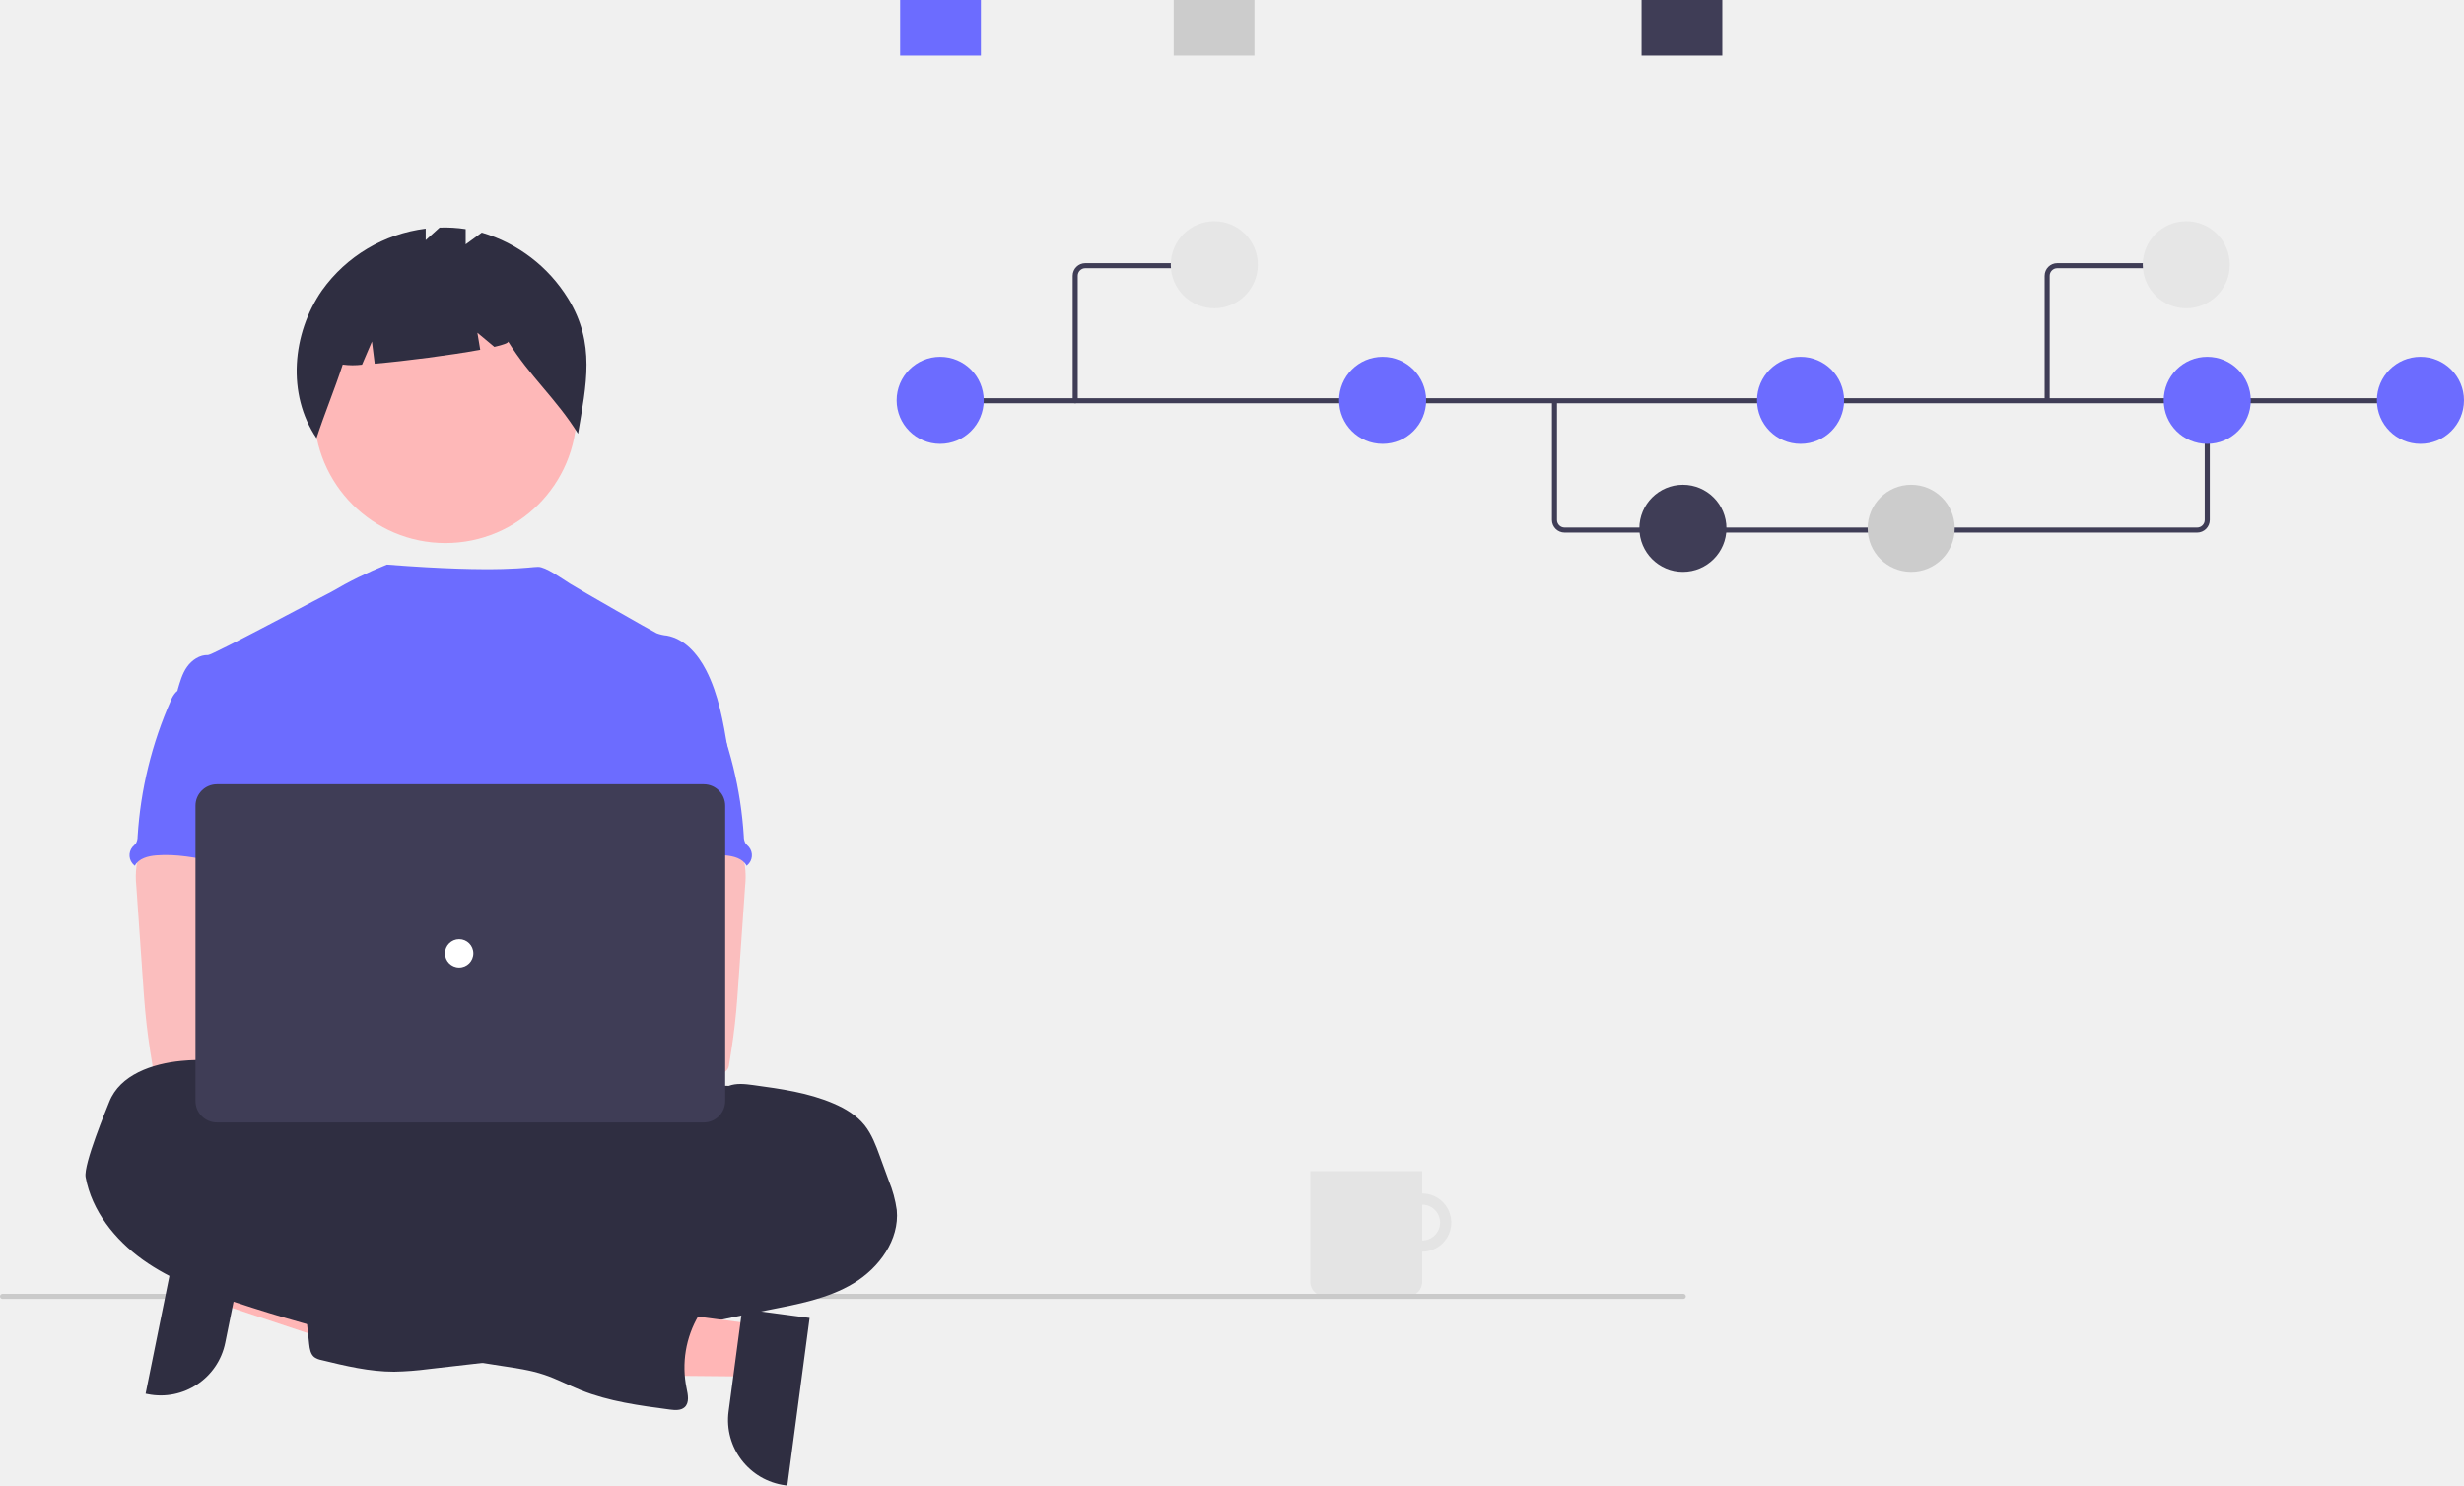
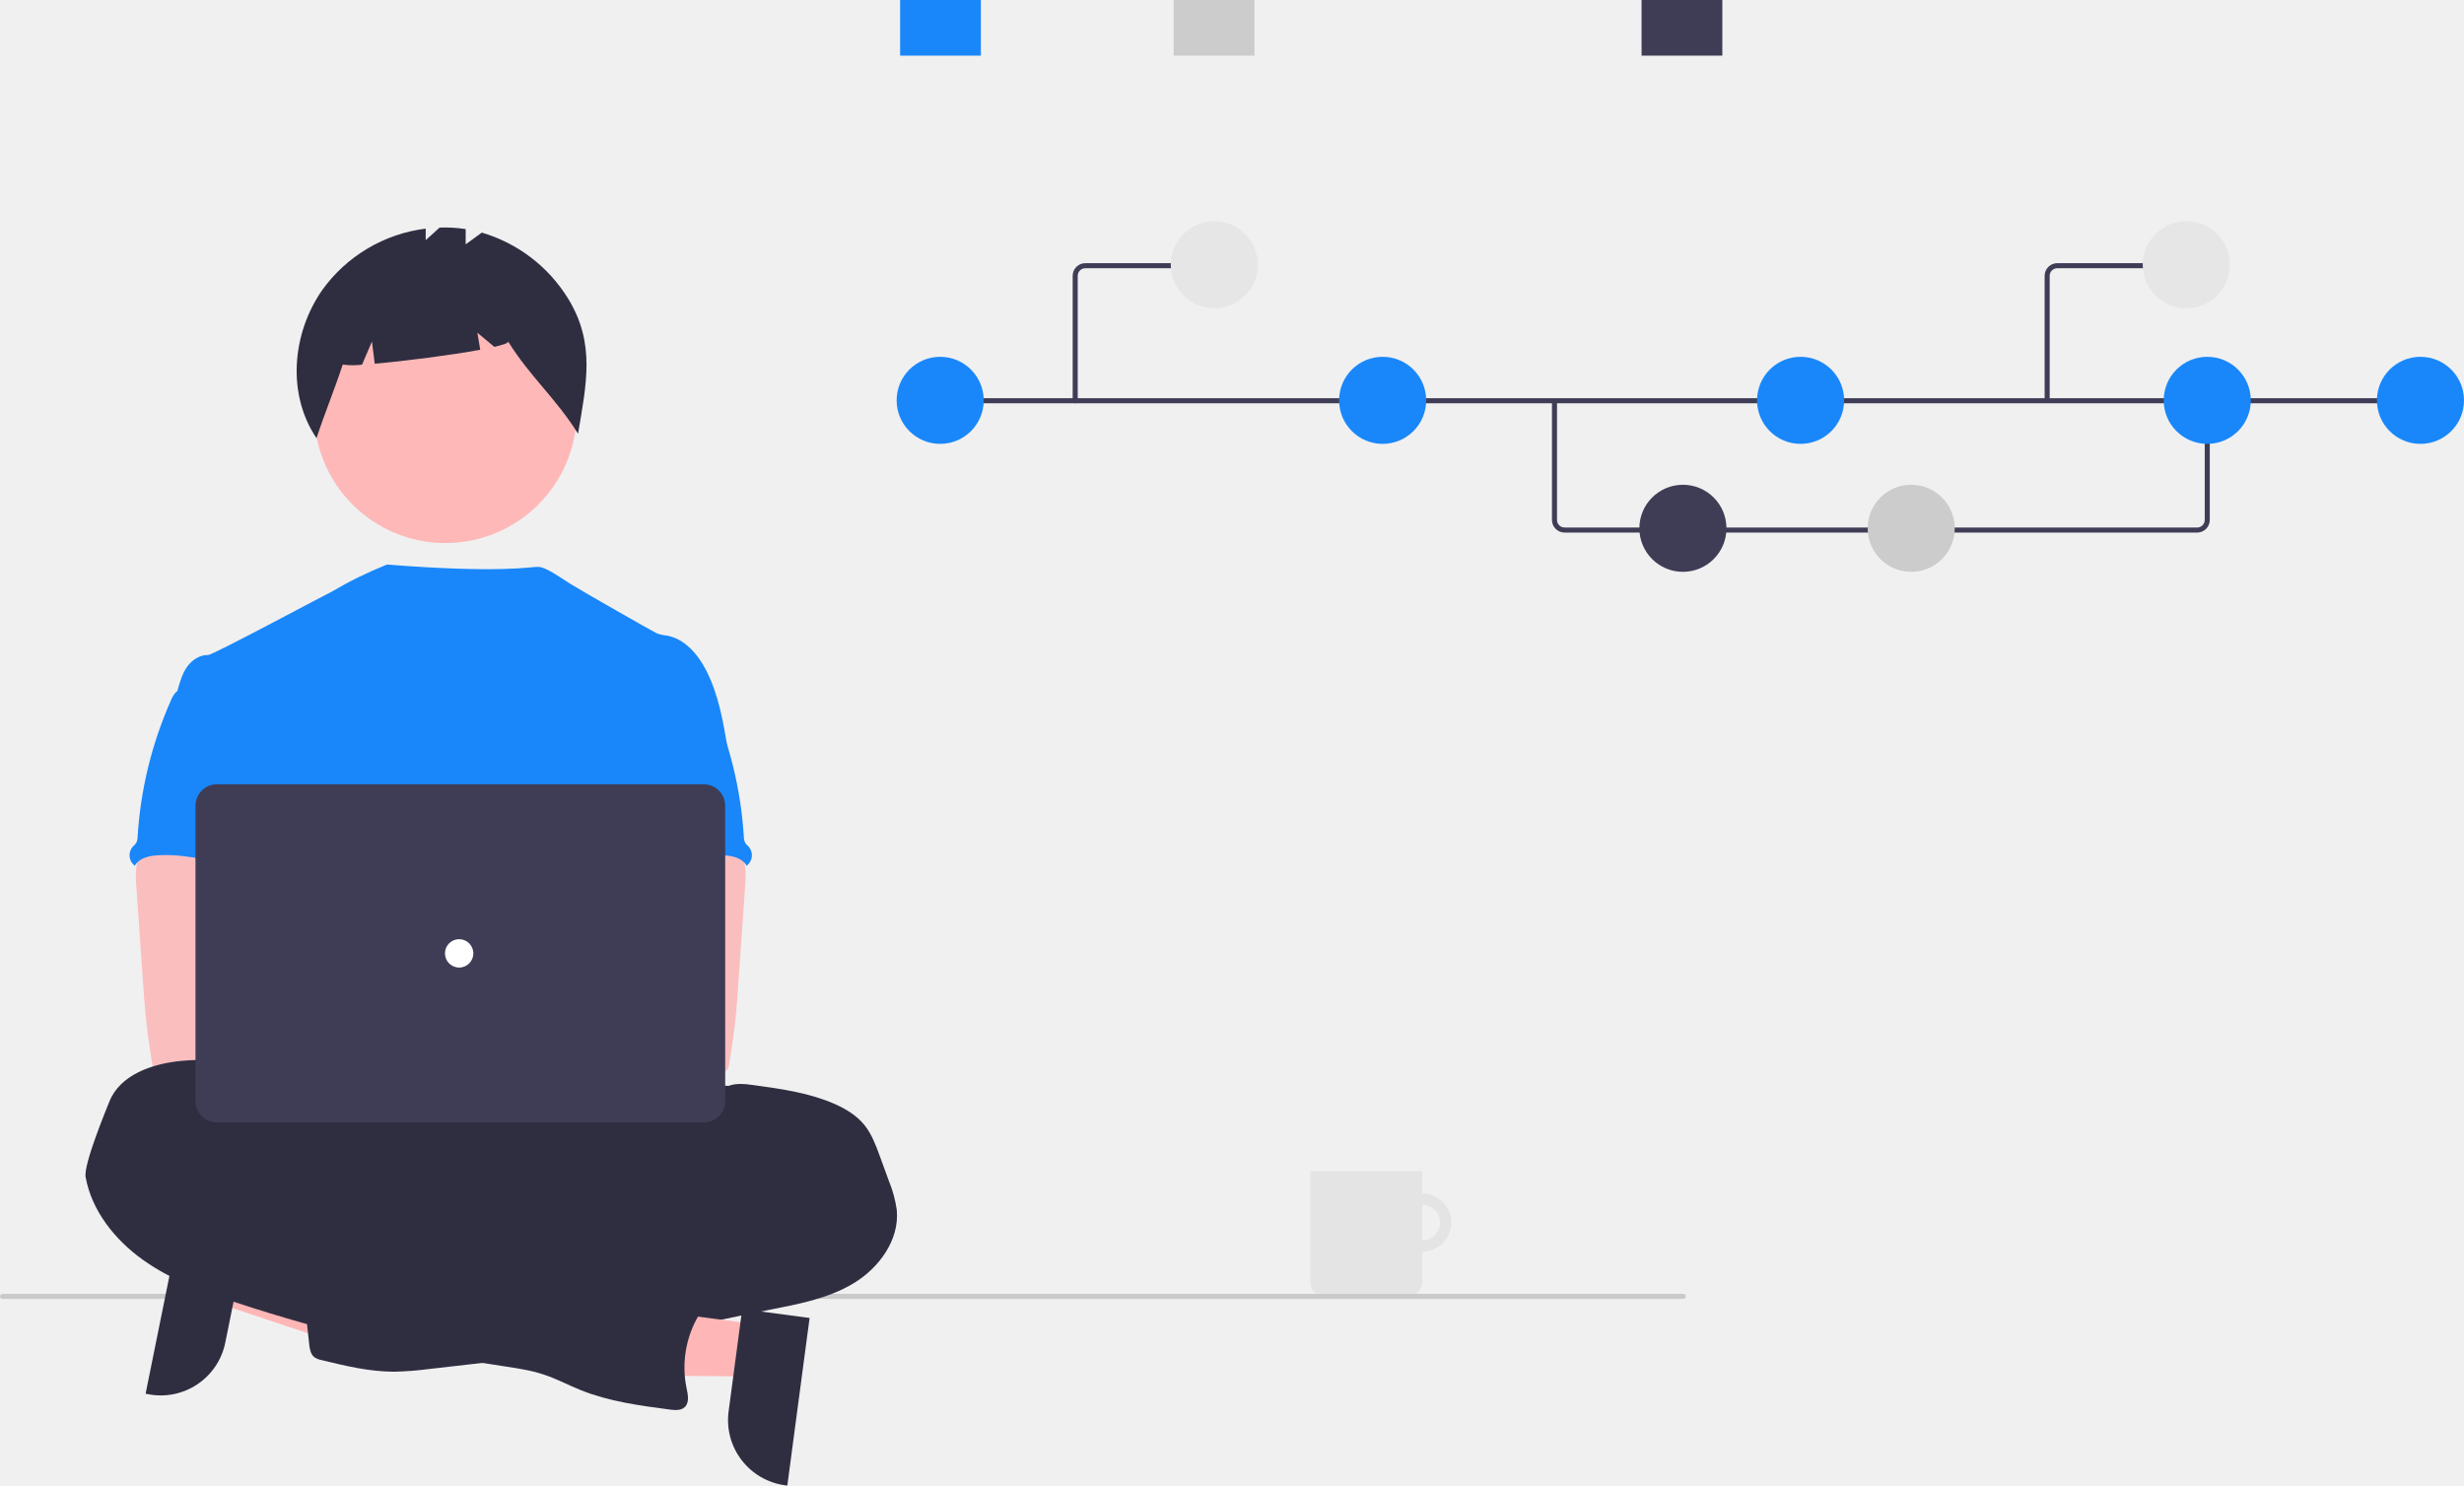
<svg xmlns="http://www.w3.org/2000/svg" data-name="Layer 1" width="973.461" height="587.025" viewBox="0 0 973.461 587.025">
  <g id="f9b32178-6d95-472d-b482-6662972666de" data-name="Group 100">
-     <path id="f4b94a19-cbe0-459a-95a6-6ea3b3d72055-588" data-name="Path 1465" d="M675.147,628.1a11.49,11.49,0,1,0,11.49,11.49h0A11.49,11.49,0,0,0,675.147,628.1Zm0,18.561a7.071,7.071,0,1,1,7.071-7.071v0A7.071,7.071,0,0,1,675.147,646.661Z" transform="translate(-113.2693 -156.4874)" fill="#e4e4e4" />
-     <path id="abc0e0b3-f22e-4bee-9929-c6879640924e-589" data-name="Path 1467" d="M630.954,619.261h44.193v43.739a5.757,5.757,0,0,1-5.757,5.757h-32.679a5.757,5.757,0,0,1-5.757-5.757V619.261Z" transform="translate(-113.2693 -156.4874)" fill="#e4e4e4" />
+     <path id="f4b94a19-cbe0-459a-95a6-6ea3b3d72055-220" data-name="Path 1465" d="M675.147,628.1a11.49,11.49,0,1,0,11.49,11.49h0A11.49,11.49,0,0,0,675.147,628.1Zm0,18.561a7.071,7.071,0,1,1,7.071-7.071v0A7.071,7.071,0,0,1,675.147,646.661Z" transform="translate(-113.2693 -156.4874)" fill="#e4e4e4" />
+     <path id="abc0e0b3-f22e-4bee-9929-c6879640924e-221" data-name="Path 1467" d="M630.954,619.261h44.193v43.739a5.757,5.757,0,0,1-5.757,5.757h-32.679a5.757,5.757,0,0,1-5.757-5.757V619.261Z" transform="translate(-113.2693 -156.4874)" fill="#e4e4e4" />
  </g>
-   <path id="e24b6f19-a0a0-4e73-9cfc-bbb7635ad236-590" data-name="Path 944" d="M778.403,669.758h-664.237a1.006,1.006,0,0,1,0-2h664.237a1.006,1.006,0,0,1,0,2Z" transform="translate(-113.2693 -156.4874)" fill="#cacaca" />
+   <path id="e24b6f19-a0a0-4e73-9cfc-bbb7635ad236-222" data-name="Path 944" d="M778.403,669.758h-664.237a1.006,1.006,0,0,1,0-2h664.237a1.006,1.006,0,0,1,0,2Z" transform="translate(-113.2693 -156.4874)" fill="#cacaca" />
  <polygon points="89.41 494.381 85.302 514.694 161.695 540.208 167.759 510.228 89.41 494.381" fill="#ffb6b6" />
  <path d="M210.36,647.029l-8.091,40.003-0.0.002a26.011,26.011,0,0,1-30.65,20.335l-.828-.168,13.248-65.496Z" transform="translate(-113.2693 -156.4874)" fill="#2f2e41" />
  <circle id="fd4e5ab9-ffc8-4bbb-9267-3af70c31dae1" data-name="Ellipse 276" cx="175.979" cy="162.713" r="51.871" fill="#feb8b8" />
-   <path id="a8c9bbe2-1461-49cf-8211-f8d251166dc5-591" data-name="Path 1461" d="M337.697,274.45a59.907,59.907,0,0,0-34.081-26.052l-6.368,4.647v-6.034a55.143,55.143,0,0,0-10.3-.6l-5.494,4.971v-4.558a59.335,59.335,0,0,0-40.932,24.347c-11.931,17.2-13.945,41.129-2.21,58.467,3.221-9.9,7.131-19.189,10.353-29.088a29.299,29.299,0,0,0,7.633.037l3.919-9.145,1.095,8.758c12.148-1.058,30.166-3.382,41.682-5.511l-1.12-6.719,6.7,5.583c3.528-.812,5.623-1.549,5.45-2.112,8.565,13.808,19.047,22.627,27.611,36.435C344.888,308.406,348.632,292.217,337.697,274.45Z" transform="translate(-113.2693 -156.4874)" fill="#2f2e41" />
+   <path id="a8c9bbe2-1461-49cf-8211-f8d251166dc5-223" data-name="Path 1461" d="M337.697,274.45a59.907,59.907,0,0,0-34.081-26.052l-6.368,4.647v-6.034a55.143,55.143,0,0,0-10.3-.6l-5.494,4.971v-4.558a59.335,59.335,0,0,0-40.932,24.347c-11.931,17.2-13.945,41.129-2.21,58.467,3.221-9.9,7.131-19.189,10.353-29.088a29.299,29.299,0,0,0,7.633.037l3.919-9.145,1.095,8.758c12.148-1.058,30.166-3.382,41.682-5.511l-1.12-6.719,6.7,5.583c3.528-.812,5.623-1.549,5.45-2.112,8.565,13.808,19.047,22.627,27.611,36.435C344.888,308.406,348.632,292.217,337.697,274.45Z" transform="translate(-113.2693 -156.4874)" fill="#2f2e41" />
  <ellipse id="f6be96d1-713f-4c17-812c-ecd79c56fe95" data-name="Ellipse 260" cx="192.856" cy="464.787" rx="133.56" ry="37.359" fill="#2f2e41" />
-   <path d="M400.808,452.588c-1.784-10.731-3.624-21.668-8.611-31.335-3.278-6.332-8.481-12.366-15.495-13.618a14.99,14.99,0,0,1-4.035-.934c-2.055-.99-29.673-16.756-34.063-19.502-3.769-2.357-9.719-6.722-12.719-6.722-3.018-.066-14.591,2.627-59.76-.904a163.141,163.141,0,0,0-22.01,10.822c-.146-.096-46.882,25.001-48.638,24.935-3.325-.14-6.416,1.989-8.322,4.67-1.906,2.681-2.8,6-3.736,9.209,10.208,22.733,19.548,45.495,29.757,68.228a5.821,5.821,0,0,1,.738,2.8,6.834,6.834,0,0,1-1.27,2.8c-5.006,8.042-4.847,18.157-4.3,27.609.547,9.452,1.224,19.436-3,27.908-1.149,2.326-2.643,4.455-3.736,6.781-2.559,5.268-3.484,22.117-1.989,27.777l187.267,5.365C382.86,587.409,400.808,452.588,400.808,452.588Z" transform="translate(-113.2693 -156.4874)" fill="#6c6cff" />
-   <path id="eb41f72e-aba6-4a16-bf55-c7027d2f1a4b-592" data-name="Path 1421" d="M167.233,498.445a33.063,33.063,0,0,0-.112,8.154l2.684,38.546c.252,3.633.5,7.257.841,10.881.644,7.033,1.606,14.01,2.8,20.977a3.736,3.736,0,0,0,3.829,3.633c11.815,2.5,24.022,2.4,36.08,1.719,18.4-1.027,65.474-2.97,68.35-6.706s1.2-9.779-2.55-12.8-65.871-10.386-65.871-10.386c.607-4.81,2.438-9.34,4.175-13.907,3.12-8.1,6.034-16.466,6.09-25.143s-3.213-17.8-10.321-22.771c-5.847-4.081-13.375-4.838-20.5-4.67-5.184.149-14.141-1.093-18.876.934C170.105,488.556,167.933,494.776,167.233,498.445Z" transform="translate(-113.2693 -156.4874)" fill="#fbbebe" />
-   <path id="a363f2f7-2464-40a1-ad01-344825aa0b75-593" data-name="Path 1423" d="M401.141,585.578c3.11-1.186,6.538-.757,9.872-.308,10.732,1.466,21.622,2.97,31.569,7.257,4.67,2,9.116,4.67,12.273,8.6,2.8,3.54,4.436,7.874,5.987,12.142l3.587,9.826a47.3,47.3,0,0,1,3.129,11.516c1.121,11.759-6.921,22.845-17.036,28.954s-22.023,8.284-33.624,10.563-23.247,4.8-34.8,7.472a140.086,140.086,0,0,1-16.373,3.222c-12.366,1.4-25.292-.663-37.042,3.428-4.67,1.635-9.256,4.063-14.1,5.193a87.745,87.745,0,0,1-9.751,1.485l-22.238,2.54a121.313,121.313,0,0,1-13.636,1.046c-9.713,0-19.268-2.3-28.7-4.6a7.258,7.258,0,0,1-2.8-1.13c-1.494-1.177-1.821-3.26-2.036-5.146q-1.429-12.525-2.5-25.077c-.224-2.718-.392-5.66,1.093-7.948,1.868-2.8,5.511-3.68,8.836-4.222a230.58,230.58,0,0,1,42.665-2.961c5.426-5.426,14.374-5.454,21.482-8.406a63.897,63.897,0,0,0,7.575-4.119,99.001,99.001,0,0,1,41.59-13.141,38.714,38.714,0,0,0,8.509-1.214c5.5-1.709,10.517-6.361,16.167-5.221.7-1.933,1.186-4.521,2.8-5.847.8-.682,1.793-1.139,2.531-1.868,1.56-1.578,1.7-4.063,1.466-6.267s-.757-4.464-.187-6.613a9.141,9.141,0,0,1,1.037-2.307C391.278,587.595,395.509,585.111,401.141,585.578Z" transform="translate(-113.2693 -156.4874)" fill="#2f2e41" />
-   <path id="b53ad979-99f4-4c6e-a0f8-957060c42096-594" data-name="Path 1430" d="M182.88,429.901a9.667,9.667,0,0,0-2.073,3.316,156.78,156.78,0,0,0-13.169,53.816,5.38,5.38,0,0,1-.607,2.606,11.403,11.403,0,0,1-1.373,1.485,5.156,5.156,0,0,0,.617,7.266q.127.107.261.206c1.541-2.9,5.23-3.848,8.509-4.1,15.7-1.242,31.036,6.062,46.783,5.511-1.111-3.839-2.709-7.528-3.615-11.413-4.007-17.251,5.987-36.033-.14-52.649-1.224-3.325-3.269-6.594-6.491-8.051a17.291,17.291,0,0,0-4.156-1.1c-3.979-.719-11.9-3.792-15.747-2.559-1.42.458-1.98,1.793-3.157,2.6C186.734,427.977,184.362,428.397,182.88,429.901Z" transform="translate(-113.2693 -156.4874)" fill="#6c6cff" />
-   <path id="a1197c30-bfd4-4098-bcf9-2468e7a33bf1-595" data-name="Path 1421" d="M400.921,486.906c-4.735-2.027-13.692-.785-18.876-.934-7.125-.168-14.653.589-20.5,4.67-7.108,4.971-10.377,14.094-10.321,22.771s2.97,17.043,6.09,25.143c1.737,4.567,3.568,9.097,4.175,13.907,0,0-62.121,7.365-65.871,10.386s-5.426,9.064-2.55,12.8,92.615,7.487,104.43,4.987a3.736,3.736,0,0,0,3.829-3.633c1.194-6.967,2.156-13.944,2.8-20.977.341-3.624.589-7.248.841-10.881l2.684-38.546a33.064,33.064,0,0,0-.112-8.154C406.84,494.776,404.668,488.556,400.921,486.906Z" transform="translate(-113.2693 -156.4874)" fill="#fbbebe" />
-   <path id="ebe46053-6aac-4aa7-8615-21a6fa79538d-596" data-name="Path 1430" d="M386.251,426.835c-1.177-.807-1.737-2.142-3.157-2.6-3.847-1.233-11.768,1.84-15.747,2.559a17.291,17.291,0,0,0-4.156,1.1c-3.222,1.457-5.267,4.726-6.491,8.051-6.127,16.616,3.867,35.398-.14,52.649-.906,3.885-2.504,7.574-3.615,11.413,15.747.551,31.083-6.753,46.783-5.511,3.279.252,6.968,1.2,8.509,4.1q.134-.099.261-.206a5.156,5.156,0,0,0,.617-7.266,11.401,11.401,0,0,1-1.373-1.485,5.38,5.38,0,0,1-.607-2.606,156.78,156.78,0,0,0-13.169-53.816,9.667,9.667,0,0,0-2.073-3.316C390.411,428.397,388.039,427.977,386.251,426.835Z" transform="translate(-113.2693 -156.4874)" fill="#6c6cff" />
+   <path d="M400.808,452.588c-1.784-10.731-3.624-21.668-8.611-31.335-3.278-6.332-8.481-12.366-15.495-13.618a14.99,14.99,0,0,1-4.035-.934c-2.055-.99-29.673-16.756-34.063-19.502-3.769-2.357-9.719-6.722-12.719-6.722-3.018-.066-14.591,2.627-59.76-.904a163.141,163.141,0,0,0-22.01,10.822c-.146-.096-46.882,25.001-48.638,24.935-3.325-.14-6.416,1.989-8.322,4.67-1.906,2.681-2.8,6-3.736,9.209,10.208,22.733,19.548,45.495,29.757,68.228a5.821,5.821,0,0,1,.738,2.8,6.834,6.834,0,0,1-1.27,2.8c-5.006,8.042-4.847,18.157-4.3,27.609.547,9.452,1.224,19.436-3,27.908-1.149,2.326-2.643,4.455-3.736,6.781-2.559,5.268-3.484,22.117-1.989,27.777l187.267,5.365C382.86,587.409,400.808,452.588,400.808,452.588Z" transform="translate(-113.2693 -156.4874)" fill="#1987fa" />
+   <path id="eb41f72e-aba6-4a16-bf55-c7027d2f1a4b-224" data-name="Path 1421" d="M167.233,498.445a33.063,33.063,0,0,0-.112,8.154l2.684,38.546c.252,3.633.5,7.257.841,10.881.644,7.033,1.606,14.01,2.8,20.977a3.736,3.736,0,0,0,3.829,3.633c11.815,2.5,24.022,2.4,36.08,1.719,18.4-1.027,65.474-2.97,68.35-6.706s1.2-9.779-2.55-12.8-65.871-10.386-65.871-10.386c.607-4.81,2.438-9.34,4.175-13.907,3.12-8.1,6.034-16.466,6.09-25.143s-3.213-17.8-10.321-22.771c-5.847-4.081-13.375-4.838-20.5-4.67-5.184.149-14.141-1.093-18.876.934C170.105,488.556,167.933,494.776,167.233,498.445Z" transform="translate(-113.2693 -156.4874)" fill="#fbbebe" />
+   <path id="a363f2f7-2464-40a1-ad01-344825aa0b75-225" data-name="Path 1423" d="M401.141,585.578c3.11-1.186,6.538-.757,9.872-.308,10.732,1.466,21.622,2.97,31.569,7.257,4.67,2,9.116,4.67,12.273,8.6,2.8,3.54,4.436,7.874,5.987,12.142l3.587,9.826a47.3,47.3,0,0,1,3.129,11.516c1.121,11.759-6.921,22.845-17.036,28.954s-22.023,8.284-33.624,10.563-23.247,4.8-34.8,7.472a140.086,140.086,0,0,1-16.373,3.222c-12.366,1.4-25.292-.663-37.042,3.428-4.67,1.635-9.256,4.063-14.1,5.193a87.745,87.745,0,0,1-9.751,1.485l-22.238,2.54a121.313,121.313,0,0,1-13.636,1.046c-9.713,0-19.268-2.3-28.7-4.6a7.258,7.258,0,0,1-2.8-1.13c-1.494-1.177-1.821-3.26-2.036-5.146q-1.429-12.525-2.5-25.077c-.224-2.718-.392-5.66,1.093-7.948,1.868-2.8,5.511-3.68,8.836-4.222a230.58,230.58,0,0,1,42.665-2.961c5.426-5.426,14.374-5.454,21.482-8.406a63.897,63.897,0,0,0,7.575-4.119,99.001,99.001,0,0,1,41.59-13.141,38.714,38.714,0,0,0,8.509-1.214c5.5-1.709,10.517-6.361,16.167-5.221.7-1.933,1.186-4.521,2.8-5.847.8-.682,1.793-1.139,2.531-1.868,1.56-1.578,1.7-4.063,1.466-6.267s-.757-4.464-.187-6.613a9.141,9.141,0,0,1,1.037-2.307C391.278,587.595,395.509,585.111,401.141,585.578Z" transform="translate(-113.2693 -156.4874)" fill="#2f2e41" />
+   <path id="b53ad979-99f4-4c6e-a0f8-957060c42096-226" data-name="Path 1430" d="M182.88,429.901a9.667,9.667,0,0,0-2.073,3.316,156.78,156.78,0,0,0-13.169,53.816,5.38,5.38,0,0,1-.607,2.606,11.403,11.403,0,0,1-1.373,1.485,5.156,5.156,0,0,0,.617,7.266q.127.107.261.206c1.541-2.9,5.23-3.848,8.509-4.1,15.7-1.242,31.036,6.062,46.783,5.511-1.111-3.839-2.709-7.528-3.615-11.413-4.007-17.251,5.987-36.033-.14-52.649-1.224-3.325-3.269-6.594-6.491-8.051a17.291,17.291,0,0,0-4.156-1.1c-3.979-.719-11.9-3.792-15.747-2.559-1.42.458-1.98,1.793-3.157,2.6C186.734,427.977,184.362,428.397,182.88,429.901Z" transform="translate(-113.2693 -156.4874)" fill="#1987fa" />
+   <path id="a1197c30-bfd4-4098-bcf9-2468e7a33bf1-227" data-name="Path 1421" d="M400.921,486.906c-4.735-2.027-13.692-.785-18.876-.934-7.125-.168-14.653.589-20.5,4.67-7.108,4.971-10.377,14.094-10.321,22.771s2.97,17.043,6.09,25.143c1.737,4.567,3.568,9.097,4.175,13.907,0,0-62.121,7.365-65.871,10.386s-5.426,9.064-2.55,12.8,92.615,7.487,104.43,4.987a3.736,3.736,0,0,0,3.829-3.633c1.194-6.967,2.156-13.944,2.8-20.977.341-3.624.589-7.248.841-10.881l2.684-38.546a33.064,33.064,0,0,0-.112-8.154C406.84,494.776,404.668,488.556,400.921,486.906Z" transform="translate(-113.2693 -156.4874)" fill="#fbbebe" />
+   <path id="ebe46053-6aac-4aa7-8615-21a6fa79538d-228" data-name="Path 1430" d="M386.251,426.835c-1.177-.807-1.737-2.142-3.157-2.6-3.847-1.233-11.768,1.84-15.747,2.559a17.291,17.291,0,0,0-4.156,1.1c-3.222,1.457-5.267,4.726-6.491,8.051-6.127,16.616,3.867,35.398-.14,52.649-.906,3.885-2.504,7.574-3.615,11.413,15.747.551,31.083-6.753,46.783-5.511,3.279.252,6.968,1.2,8.509,4.1q.134-.099.261-.206a5.156,5.156,0,0,0,.617-7.266,11.401,11.401,0,0,1-1.373-1.485,5.38,5.38,0,0,1-.607-2.606,156.78,156.78,0,0,0-13.169-53.816,9.667,9.667,0,0,0-2.073-3.316C390.411,428.397,388.039,427.977,386.251,426.835Z" transform="translate(-113.2693 -156.4874)" fill="#1987fa" />
  <polygon points="299.243 523.378 296.513 543.921 215.975 543.166 220.005 512.846 299.243 523.378" fill="#ffb6b6" />
  <path d="M433.122,677.272l-8.804,66.24-.838-.111a26.011,26.011,0,0,1-22.356-29.208l0-.002,5.377-40.457Z" transform="translate(-113.2693 -156.4874)" fill="#2f2e41" />
-   <path id="a0b0f7ea-4ed9-4447-aa64-e2335b2c3196-597" data-name="Path 1427" d="M223.039,595.974c0,.934-1.466,0-1.6-1-1.027-7.556-7.024-13.786-14.01-16.812s-14.944-3.185-22.509-2.466c-11.441,1.083-24.284,5.464-28.468,16.158-.99,2.5-10.264,24.76-9.359,29.766,2.438,13.356,11.572,24.779,22.64,32.69s24,12.637,36.9,16.9a639.949,639.949,0,0,0,104.607,24.984c5.753.869,11.563,1.672,17.073,3.521,4.931,1.653,9.545,4.128,14.365,6.071,11.208,4.5,23.266,6.108,35.211,7.687,2.036.262,4.371.448,5.875-.934,1.943-1.8,1.3-4.941.747-7.528a40.488,40.488,0,0,1,4.773-28.729c2-3.362,4.6-6.809,4.222-10.7-.448-4.539-4.969-7.752-9.471-8.481s-9.078.346-13.6.934a7.285,7.285,0,0,1-4.623-.458,9.235,9.235,0,0,1-1.812-1.606,20.482,20.482,0,0,0-23.854-3.334c-1.672.934-4.2-1.149-5.94-1.933l-19.642-8.892c-22.565-10.208-45.242-20.464-69.115-26.927a14.514,14.514,0,0,1-5.324-2.214c-1.186-.934-2.036-2.2-3.129-3.241-2.382-2.251-5.7-3.148-8.555-4.745S222.385,599.177,223.039,595.974Z" transform="translate(-113.2693 -156.4874)" fill="#2f2e41" />
+   <path id="a0b0f7ea-4ed9-4447-aa64-e2335b2c3196-229" data-name="Path 1427" d="M223.039,595.974c0,.934-1.466,0-1.6-1-1.027-7.556-7.024-13.786-14.01-16.812s-14.944-3.185-22.509-2.466c-11.441,1.083-24.284,5.464-28.468,16.158-.99,2.5-10.264,24.76-9.359,29.766,2.438,13.356,11.572,24.779,22.64,32.69s24,12.637,36.9,16.9a639.949,639.949,0,0,0,104.607,24.984c5.753.869,11.563,1.672,17.073,3.521,4.931,1.653,9.545,4.128,14.365,6.071,11.208,4.5,23.266,6.108,35.211,7.687,2.036.262,4.371.448,5.875-.934,1.943-1.8,1.3-4.941.747-7.528a40.488,40.488,0,0,1,4.773-28.729c2-3.362,4.6-6.809,4.222-10.7-.448-4.539-4.969-7.752-9.471-8.481s-9.078.346-13.6.934a7.285,7.285,0,0,1-4.623-.458,9.235,9.235,0,0,1-1.812-1.606,20.482,20.482,0,0,0-23.854-3.334c-1.672.934-4.2-1.149-5.94-1.933l-19.642-8.892c-22.565-10.208-45.242-20.464-69.115-26.927a14.514,14.514,0,0,1-5.324-2.214c-1.186-.934-2.036-2.2-3.129-3.241-2.382-2.251-5.7-3.148-8.555-4.745S222.385,599.177,223.039,595.974Z" transform="translate(-113.2693 -156.4874)" fill="#2f2e41" />
  <circle cx="160.617" cy="411.99" r="14" fill="#fbbebe" />
  <circle cx="191.617" cy="411.99" r="14" fill="#fbbebe" />
  <path d="M391.305,600.024H198.966a8.48,8.48,0,0,1-8.47-8.47V474.868a8.48,8.48,0,0,1,8.47-8.47H391.305a8.48,8.48,0,0,1,8.47,8.47V591.555A8.48,8.48,0,0,1,391.305,600.024Z" transform="translate(-113.2693 -156.4874)" fill="#3f3d56" />
  <circle id="e793da3b-cee2-4a15-ae11-6dab45a6c728" data-name="Ellipse 263" cx="181.399" cy="376.724" r="5.604" fill="#fff" />
  <path d="M981.299,366.94H731.406a5.006,5.006,0,0,1-5-5V314.84h2v47.1a3.003,3.003,0,0,0,3,3H981.299a3.003,3.003,0,0,0,3-3V314.51h2v47.429A5.006,5.006,0,0,1,981.299,366.94Z" transform="translate(-113.2693 -156.4874)" fill="#3f3d56" />
  <rect x="371.397" y="157.352" width="587.22" height="2" fill="#3f3d56" />
-   <circle id="a67a4451-c7cc-402c-b29d-5a705f3c9418" data-name="Ellipse 264" cx="371.439" cy="158.196" r="17.202" fill="#6c6cff" />
-   <circle id="abdb3fbf-f68e-433e-a33f-153626b38c76" data-name="Ellipse 266" cx="546.244" cy="158.196" r="17.202" fill="#6c6cff" />
+   <circle id="a67a4451-c7cc-402c-b29d-5a705f3c9418" data-name="Ellipse 264" cx="371.439" cy="158.196" r="17.202" fill="#1987fa" />
+   <circle id="abdb3fbf-f68e-433e-a33f-153626b38c76" data-name="Ellipse 266" cx="546.244" cy="158.196" r="17.202" fill="#1987fa" />
  <circle id="ac293633-0933-4e21-a8aa-bc27ca4fbccc" data-name="Ellipse 268" cx="664.876" cy="208.757" r="17.202" fill="#3f3d56" />
  <circle id="a0cd768d-b738-4d4b-9ab3-78ab535c7573" data-name="Ellipse 269" cx="755.063" cy="208.757" r="17.202" fill="#ccc" />
-   <circle id="b9eb3d2e-31e0-4fe2-be5c-79abb86bc227" data-name="Ellipse 270" cx="711.36" cy="158.196" r="17.202" fill="#6c6cff" />
-   <circle id="aa04baac-fce0-420a-b86a-4a97f3079928" data-name="Ellipse 271" cx="956.259" cy="158.196" r="17.202" fill="#6c6cff" />
-   <circle id="e92cf92c-058e-415c-ba96-766a57ee18d9" data-name="Ellipse 272" cx="872.029" cy="158.196" r="17.202" fill="#6c6cff" />
+   <circle id="b9eb3d2e-31e0-4fe2-be5c-79abb86bc227" data-name="Ellipse 270" cx="711.36" cy="158.196" r="17.202" fill="#1987fa" />
+   <circle id="aa04baac-fce0-420a-b86a-4a97f3079928" data-name="Ellipse 271" cx="956.259" cy="158.196" r="17.202" fill="#1987fa" />
+   <circle id="e92cf92c-058e-415c-ba96-766a57ee18d9" data-name="Ellipse 272" cx="872.029" cy="158.196" r="17.202" fill="#1987fa" />
  <rect id="ac5bf8cc-574d-4509-9338-881c836fd832" data-name="Rectangle 207" x="648.539" width="31.906" height="21.99" fill="#3f3d56" />
-   <rect id="ad5a043d-52f1-4931-b771-e4991ef7f7f7" data-name="Rectangle 208" x="355.612" width="31.906" height="21.99" fill="#6c6cff" />
+   <rect id="ad5a043d-52f1-4931-b771-e4991ef7f7f7" data-name="Rectangle 208" x="355.612" width="31.906" height="21.99" fill="#1987fa" />
  <rect id="e5d95e83-bdd9-4322-95a9-5a9c4b449a8f" data-name="Rectangle 209" x="463.685" width="31.906" height="21.99" fill="#ccc" />
  <path d="M538.051,315.84a1,1,0,0,1-1-1V265.477a5.006,5.006,0,0,1,5-5h48.675a1,1,0,0,1,0,2h-48.675a3.003,3.003,0,0,0-3,3v49.362A1,1,0,0,1,538.051,315.84Z" transform="translate(-113.2693 -156.4874)" fill="#3f3d56" />
  <circle id="b0a7c1c1-8f27-441f-a84a-e44462cc473e" data-name="Ellipse 265" cx="479.744" cy="104.616" r="17.202" fill="#e6e6e6" />
  <path d="M923.051,314.84h-2V265.477a5.006,5.006,0,0,1,5-5h48.675v2h-48.675a3.003,3.003,0,0,0-3,3Z" transform="translate(-113.2693 -156.4874)" fill="#3f3d56" />
  <circle id="b3140cf1-cdb8-48ff-81af-ce41ed4f5739" data-name="Ellipse 265" cx="863.744" cy="104.616" r="17.202" fill="#e6e6e6" />
</svg>
